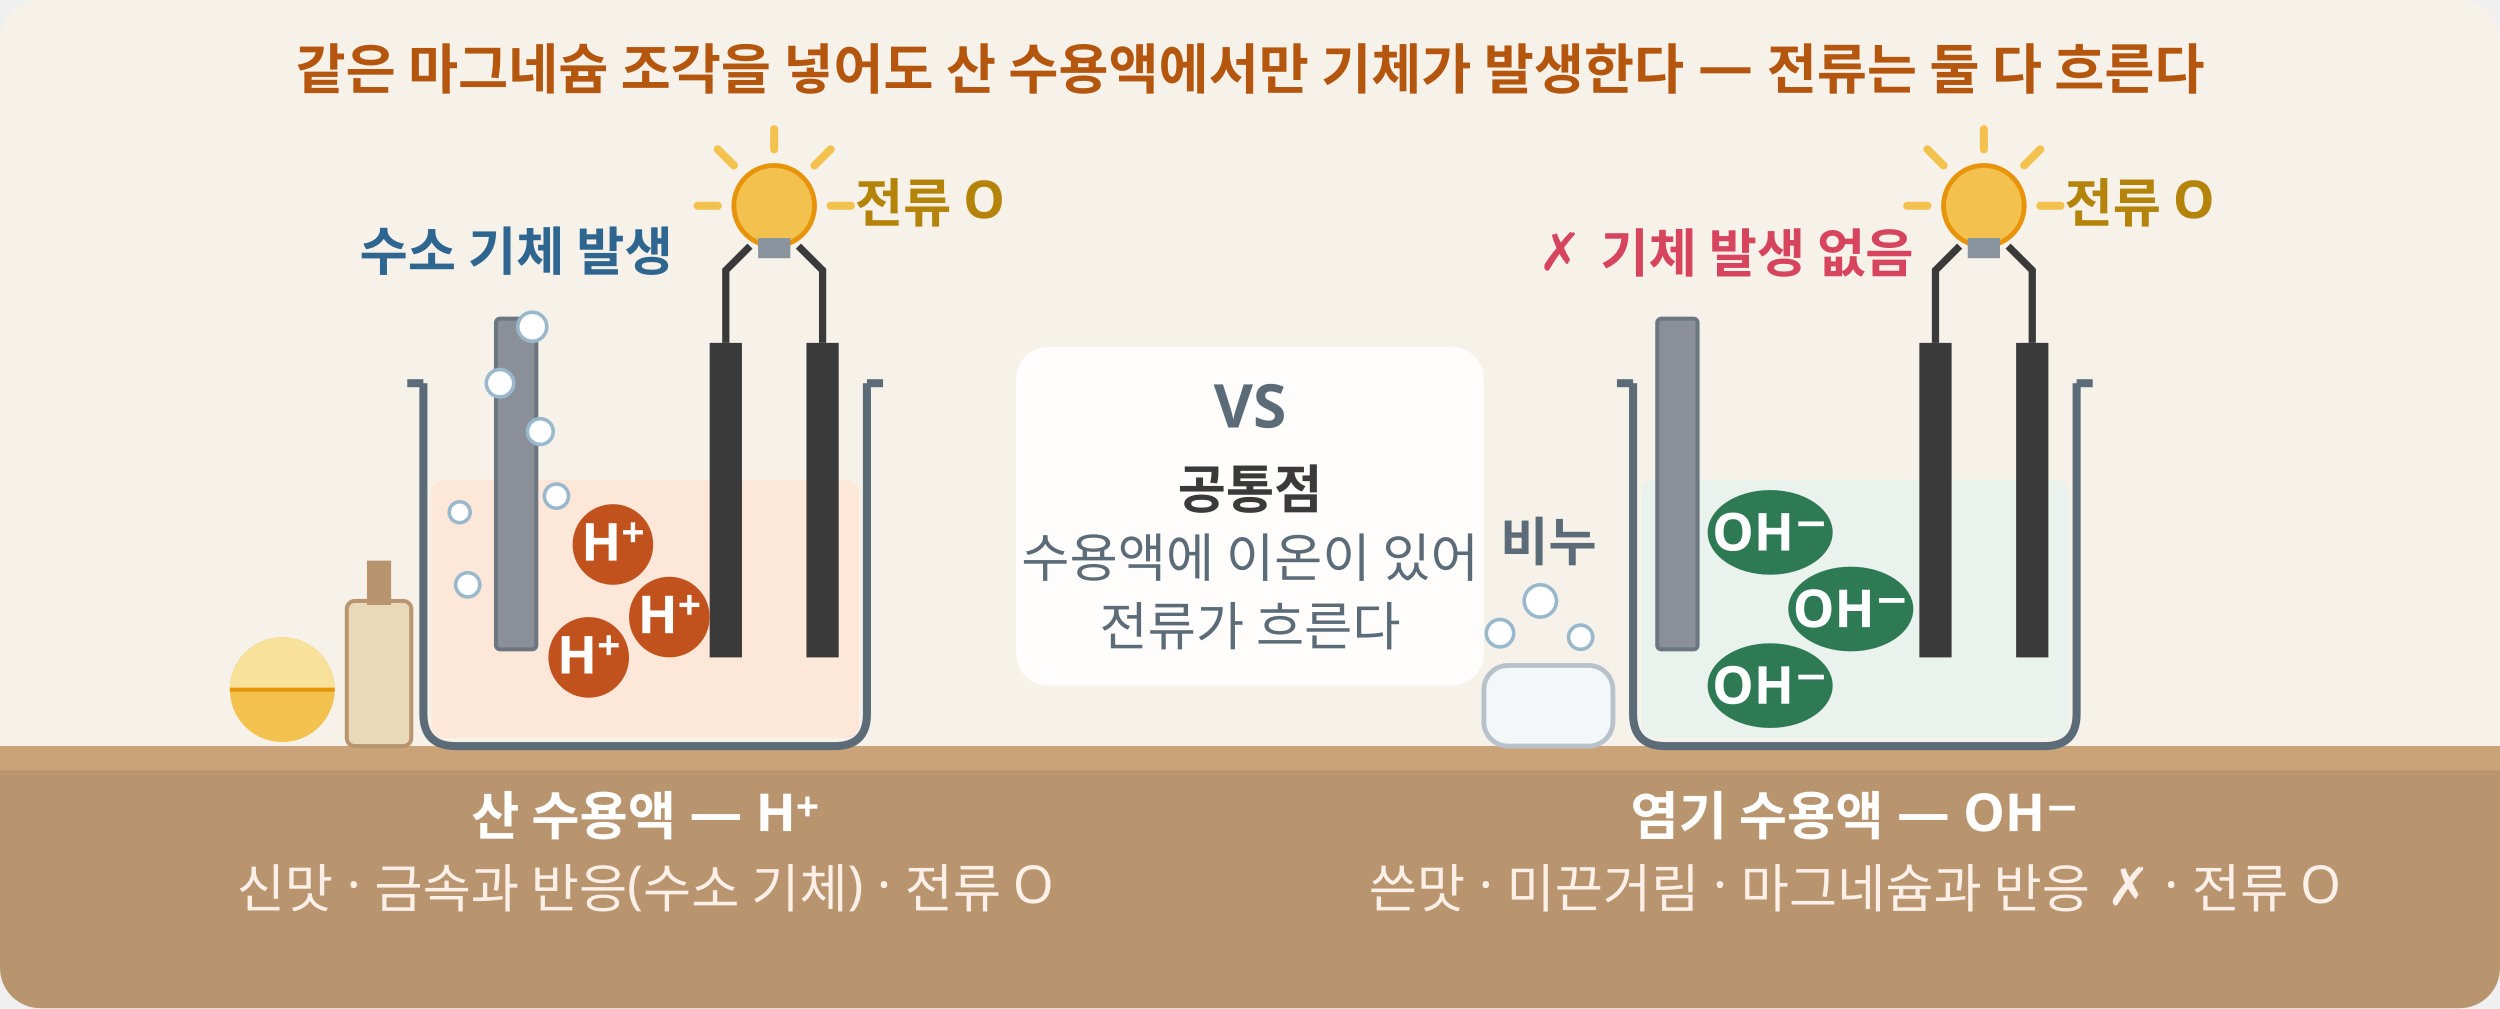
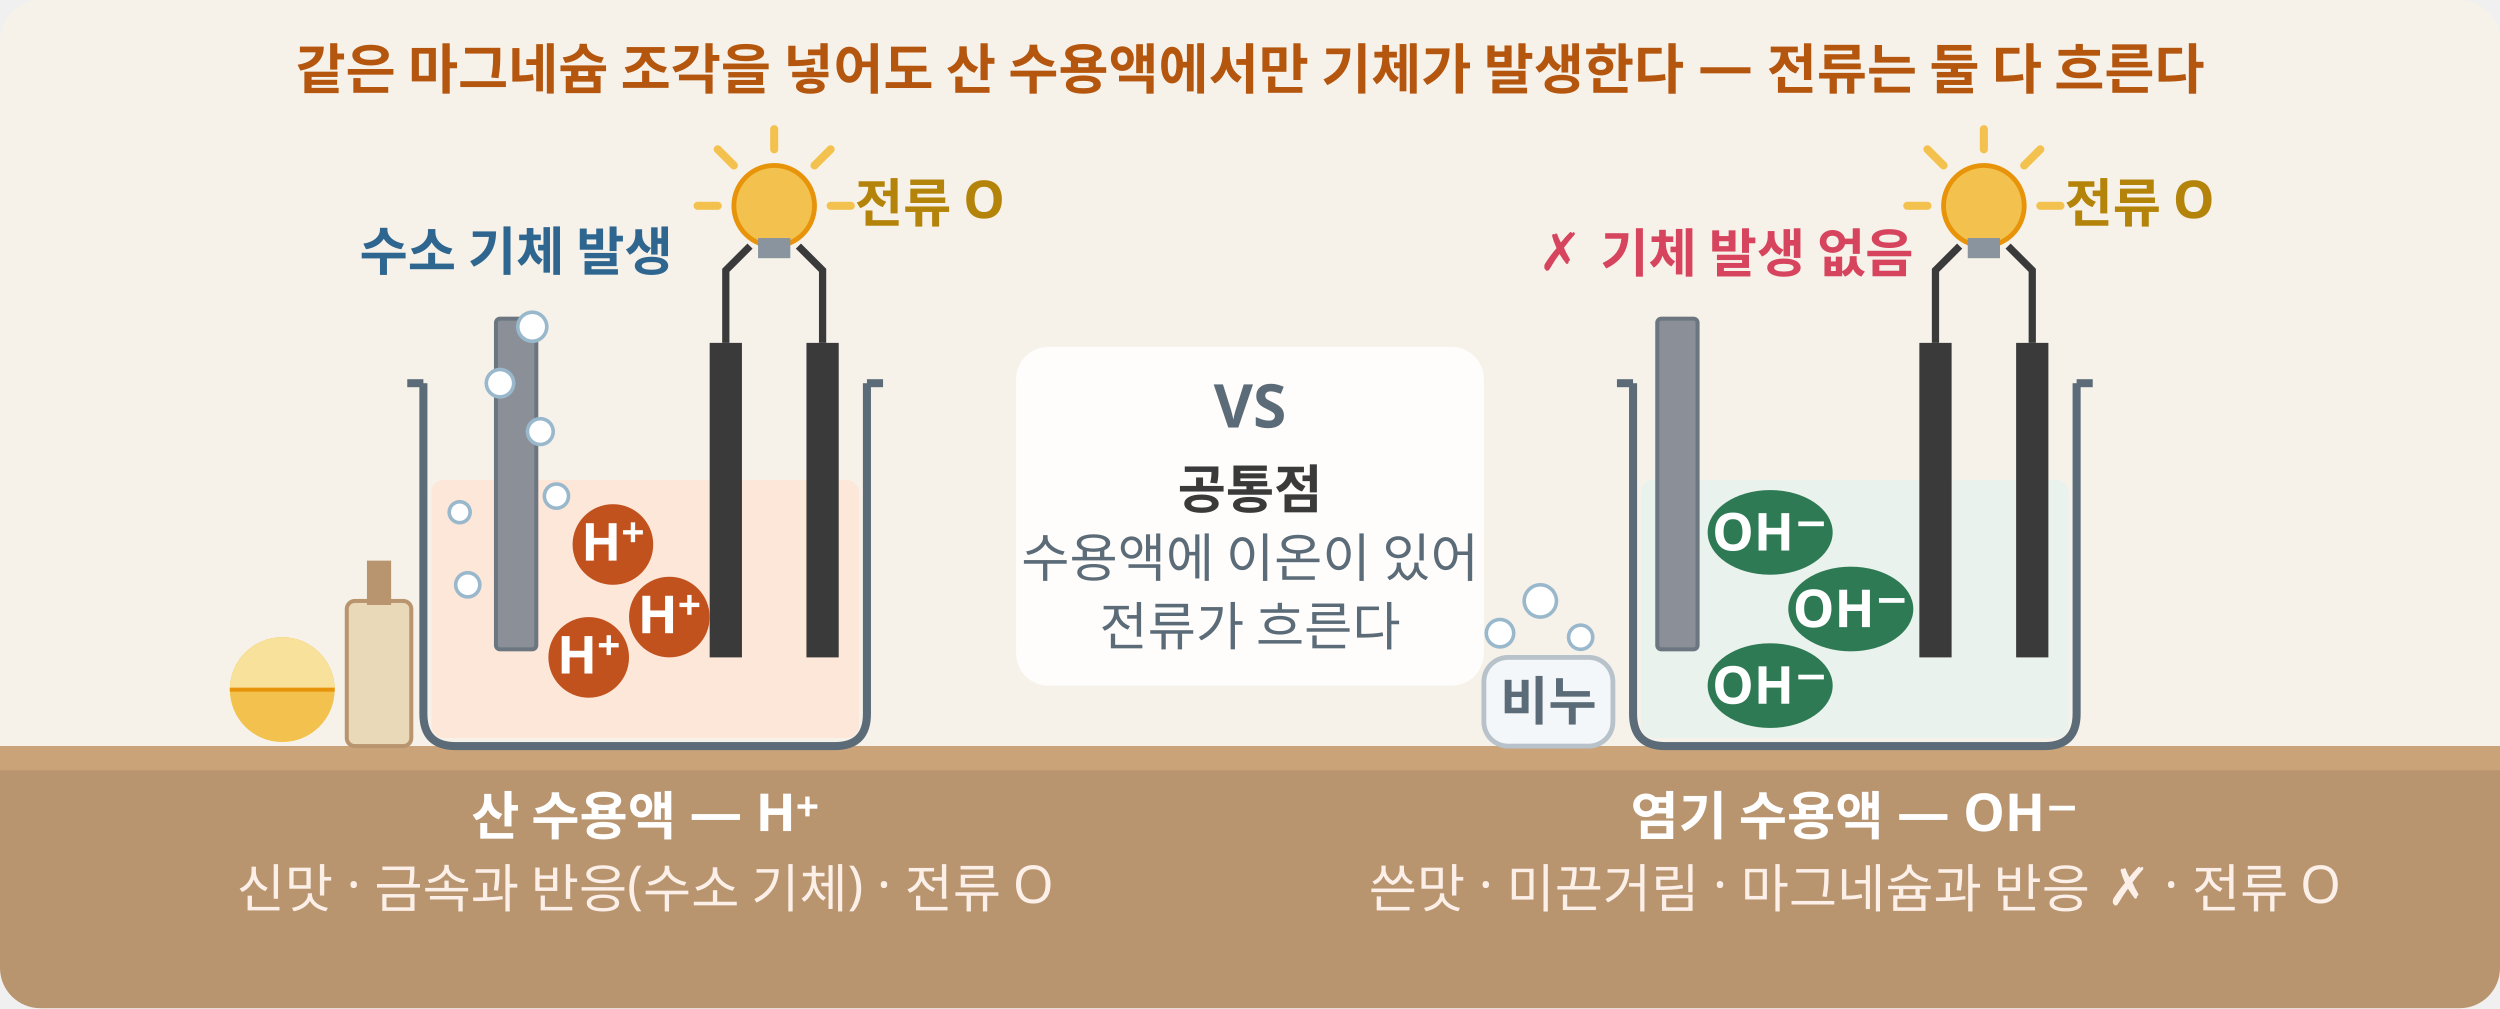
<svg width="600" height="242" viewBox="0 0 620 250" font-family="PC Sans">
  <defs>
    <clipPath id="f2c-2104-02">
      <rect width="620" height="250" rx="10" />
    </clipPath>
  </defs>
  <g clip-path="url(#f2c-2104-02)">
    <rect width="620" height="250" fill="#F6F2EA" />
    <rect y="185" width="620" height="65" fill="#B8946F" />
    <rect y="185" width="620" height="6" fill="#CBA379" />
  </g>
  <text x="310" y="22" text-anchor="middle" font-size="13.5" font-weight="900" fill="#B4560E">같은 마그네슘 조각을 넣어도 산 수용액에서만 기체가 발생한다 — 전류는 둘 다 흐른다</text>
  <g transform="translate(160,185)">
    <rect x="-53" y="-66" width="106" height="64" rx="3" fill="#FDE7D9" />
    <rect x="-37" y="-106" width="10" height="82" rx="1" fill="#8A8F98" stroke="#6B7680" stroke-width="1" />
    <rect x="16" y="-100" width="8" height="78" fill="#3A3A3A" />
    <rect x="40" y="-100" width="8" height="78" fill="#3A3A3A" />
    <path d="M20,-100 L20,-118 L26,-124 M44,-100 L44,-118 L38,-124" fill="none" stroke="#3A3A3A" stroke-width="1.8" />
    <g font-size="13" font-weight="800" fill="#fff" text-anchor="middle">
      <circle cx="-14" cy="-22" r="10" fill="#C1521E" />
      <text x="-14" y="-18">H<tspan dy="-0.34em" font-size="78%">+</tspan>
      </text>
      <circle cx="-8" cy="-50" r="10" fill="#C1521E" />
      <text x="-8" y="-46">H<tspan dy="-0.34em" font-size="78%">+</tspan>
      </text>
      <circle cx="6" cy="-32" r="10" fill="#C1521E" />
      <text x="6" y="-28">H<tspan dy="-0.34em" font-size="78%">+</tspan>
      </text>
    </g>
    <g fill="#fff" stroke="#9AB8CC" stroke-width="0.9">
      <circle cx="-44" cy="-40" r="3" />
      <circle cx="-22" cy="-62" r="3" />
      <circle cx="-46" cy="-58" r="2.6" />
      <circle cx="-26" cy="-78" r="3.2" />
      <circle cx="-36" cy="-90" r="3.4" />
      <circle cx="-28" cy="-104" r="3.6" />
    </g>
    <path d="M-55,-90 L-55,-8 Q-55,0 -47,0 L47,0 Q55,0 55,-8 L55,-90 M-59,-90 L-55,-90 M55,-90 L59,-90" fill="none" stroke="#5B6B77" stroke-width="2" />
    <g transform="translate(32,-134)">
      <g stroke="#F3C24E" stroke-width="2" stroke-linecap="round">
        <line y1="-14" y2="-19" />
        <line x1="14" x2="19" />
        <line x1="-14" x2="-19" />
        <line x1="10" y1="-10" x2="14" y2="-14" />
        <line x1="-10" y1="-10" x2="-14" y2="-14" />
      </g>
      <circle r="10" fill="#F3C24E" stroke="#E8940A" stroke-width="1.2" />
      <rect x="-4" y="8" width="8" height="5" fill="#8A949E" />
    </g>
    <text x="-32" y="-118" text-anchor="middle" font-size="13" font-weight="800" fill="#2E6690">수소 기체 발생</text>
    <text x="52" y="-130" font-size="13" font-weight="800" fill="#B4830A">전류 O</text>
    <g transform="translate(-90,-14)">
      <circle r="13" fill="#F3C24E" />
      <path d="M-13,0 a13,13 0 0,1 26,0 z" fill="#F8E19B" />
      <line x1="-13" y1="0" x2="13" y2="0" stroke="#E8940A" stroke-width="1" />
    </g>
    <rect x="-74" y="-36" width="16" height="36" rx="2" fill="#EAD9B8" stroke="#B8946F" stroke-width="1" />
    <rect x="-69" y="-46" width="6" height="11" fill="#B8946F" />
  </g>
  <g transform="translate(460,185)">
    <rect x="-53" y="-66" width="106" height="64" rx="3" fill="#E9F2EC" />
    <rect x="-49" y="-106" width="10" height="82" rx="1" fill="#8A8F98" stroke="#6B7680" stroke-width="1" />
    <rect x="16" y="-100" width="8" height="78" fill="#3A3A3A" />
    <rect x="40" y="-100" width="8" height="78" fill="#3A3A3A" />
    <path d="M20,-100 L20,-118 L26,-124 M44,-100 L44,-118 L38,-124" fill="none" stroke="#3A3A3A" stroke-width="1.8" />
    <g font-size="13" font-weight="800" fill="#fff" text-anchor="middle">
      <ellipse cx="-21" cy="-15" rx="15.5" ry="10.5" fill="#2E7A54" />
      <text x="-21" y="-10.5">OH<tspan dy="-0.34em" font-size="78%">−</tspan>
      </text>
      <ellipse cx="-21" cy="-53" rx="15.5" ry="10.5" fill="#2E7A54" />
      <text x="-21" y="-48.5">OH<tspan dy="-0.34em" font-size="78%">−</tspan>
      </text>
      <ellipse cx="-1" cy="-34" rx="15.5" ry="10.5" fill="#2E7A54" />
      <text x="-1" y="-29.5">OH<tspan dy="-0.34em" font-size="78%">−</tspan>
      </text>
    </g>
    <path d="M-55,-90 L-55,-8 Q-55,0 -47,0 L47,0 Q55,0 55,-8 L55,-90 M-59,-90 L-55,-90 M55,-90 L59,-90" fill="none" stroke="#5B6B77" stroke-width="2" />
    <g transform="translate(32,-134)">
      <g stroke="#F3C24E" stroke-width="2" stroke-linecap="round">
        <line y1="-14" y2="-19" />
        <line x1="14" x2="19" />
        <line x1="-14" x2="-19" />
        <line x1="10" y1="-10" x2="14" y2="-14" />
        <line x1="-10" y1="-10" x2="-14" y2="-14" />
      </g>
      <circle r="10" fill="#F3C24E" stroke="#E8940A" stroke-width="1.2" />
      <rect x="-4" y="8" width="8" height="5" fill="#8A949E" />
    </g>
    <text x="-32" y="-118" text-anchor="middle" font-size="13" font-weight="800" fill="#D6455D">✗ 기체 발생 없음</text>
    <text x="52" y="-130" font-size="13" font-weight="800" fill="#B4830A">전류 O</text>
-     <rect x="-92" y="-20" width="32" height="20" rx="6" fill="#F4F7F9" stroke="#B8C2CA" stroke-width="1.2" />
+     <rect x="-92" y="-22" width="32" height="22" rx="6" fill="#F4F7F9" stroke="#B8C2CA" stroke-width="1.2" />
    <g fill="#fff" stroke="#9AB8CC" stroke-width="0.9">
      <circle cx="-88" cy="-28" r="3.4" />
      <circle cx="-78" cy="-36" r="4" />
      <circle cx="-68" cy="-27" r="3" />
    </g>
-     <text x="-76" y="-46" text-anchor="middle" font-size="13" font-weight="700" fill="#5B6B77">비누</text>
+     <text x="-76" y="-6.5" text-anchor="middle" font-size="13" font-weight="700" fill="#5B6B77">비누</text>
  </g>
  <rect x="252" y="86" width="116" height="84" rx="8" fill="#fff" opacity="0.85" />
  <text x="310" y="106" text-anchor="middle" font-size="15" font-weight="900" fill="#5B6B77">VS</text>
  <text x="310" y="126" text-anchor="middle" font-size="13" font-weight="900" fill="#3A3A3A">공통점</text>
  <text x="310" y="143" text-anchor="middle" font-size="13" fill="#5B6B77">수용액에 이온이 있어</text>
  <text x="310" y="160" text-anchor="middle" font-size="13" fill="#5B6B77">전류가 흐른다</text>
  <g text-anchor="middle">
    <text x="160" y="207" font-size="13" font-weight="900" fill="#fff">산 수용액 — H<tspan dy="-0.34em" font-size="78%">+</tspan>
    </text>
    <text x="160" y="225" font-size="13" fill="#FBEFE7">신맛 · 금속과 반응(수소 기체) · 전류 O</text>
    <text x="460" y="207" font-size="13" font-weight="900" fill="#fff">염기 수용액 — OH<tspan dy="-0.34em" font-size="78%">−</tspan>
    </text>
    <text x="460" y="225" font-size="13" fill="#FBEFE7">쓴맛 · 미끈거림 · 마그네슘과 반응 ✗ · 전류 O</text>
  </g>
</svg>
